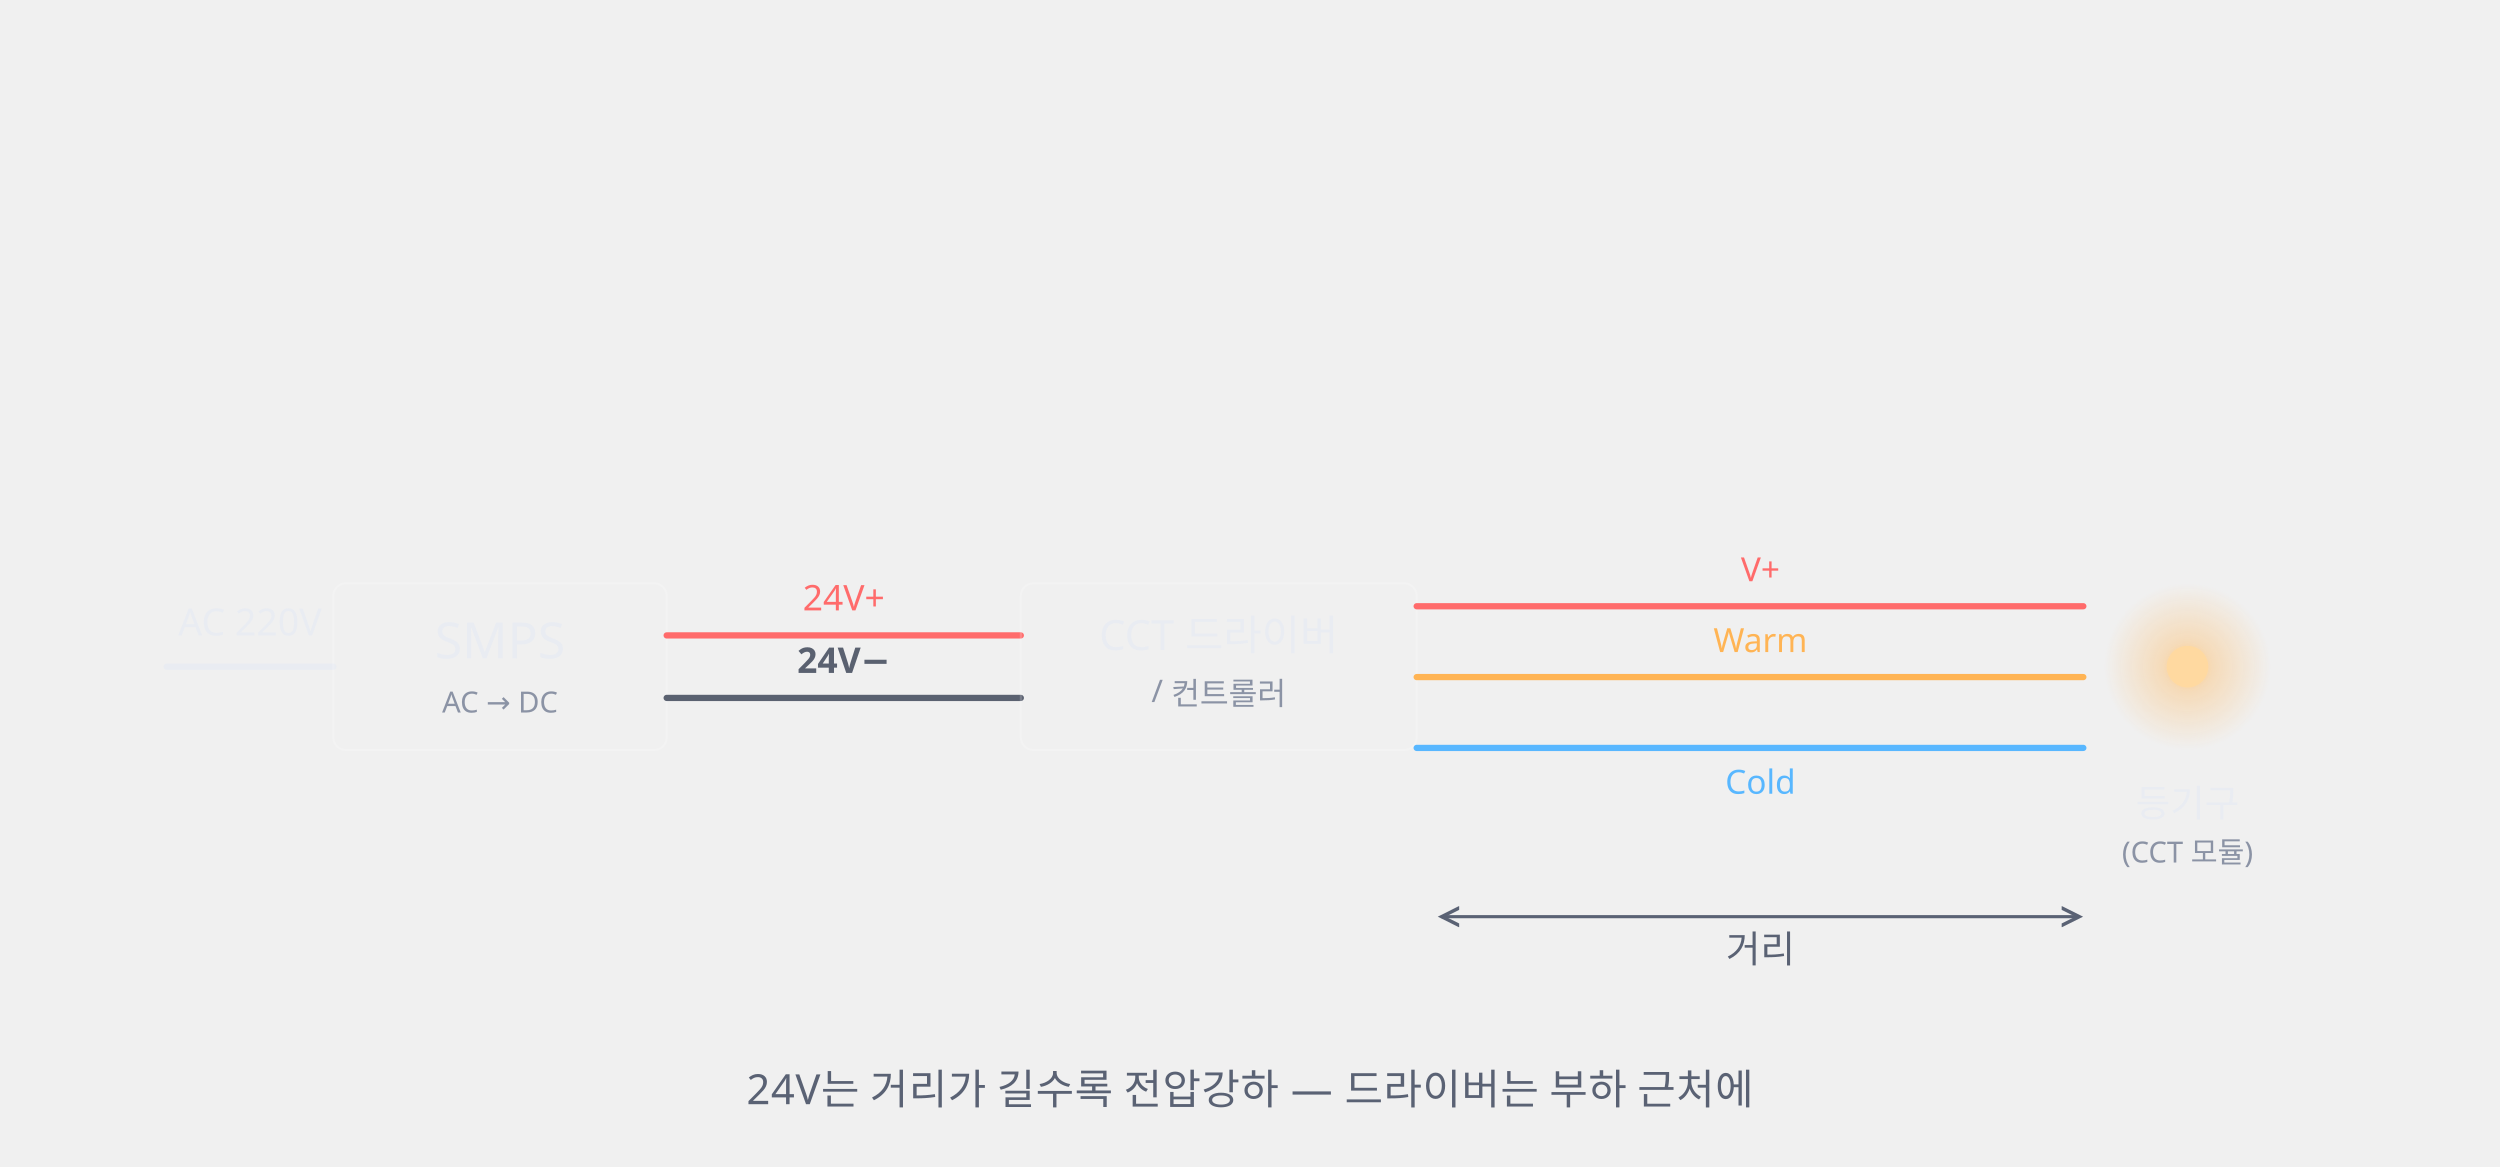
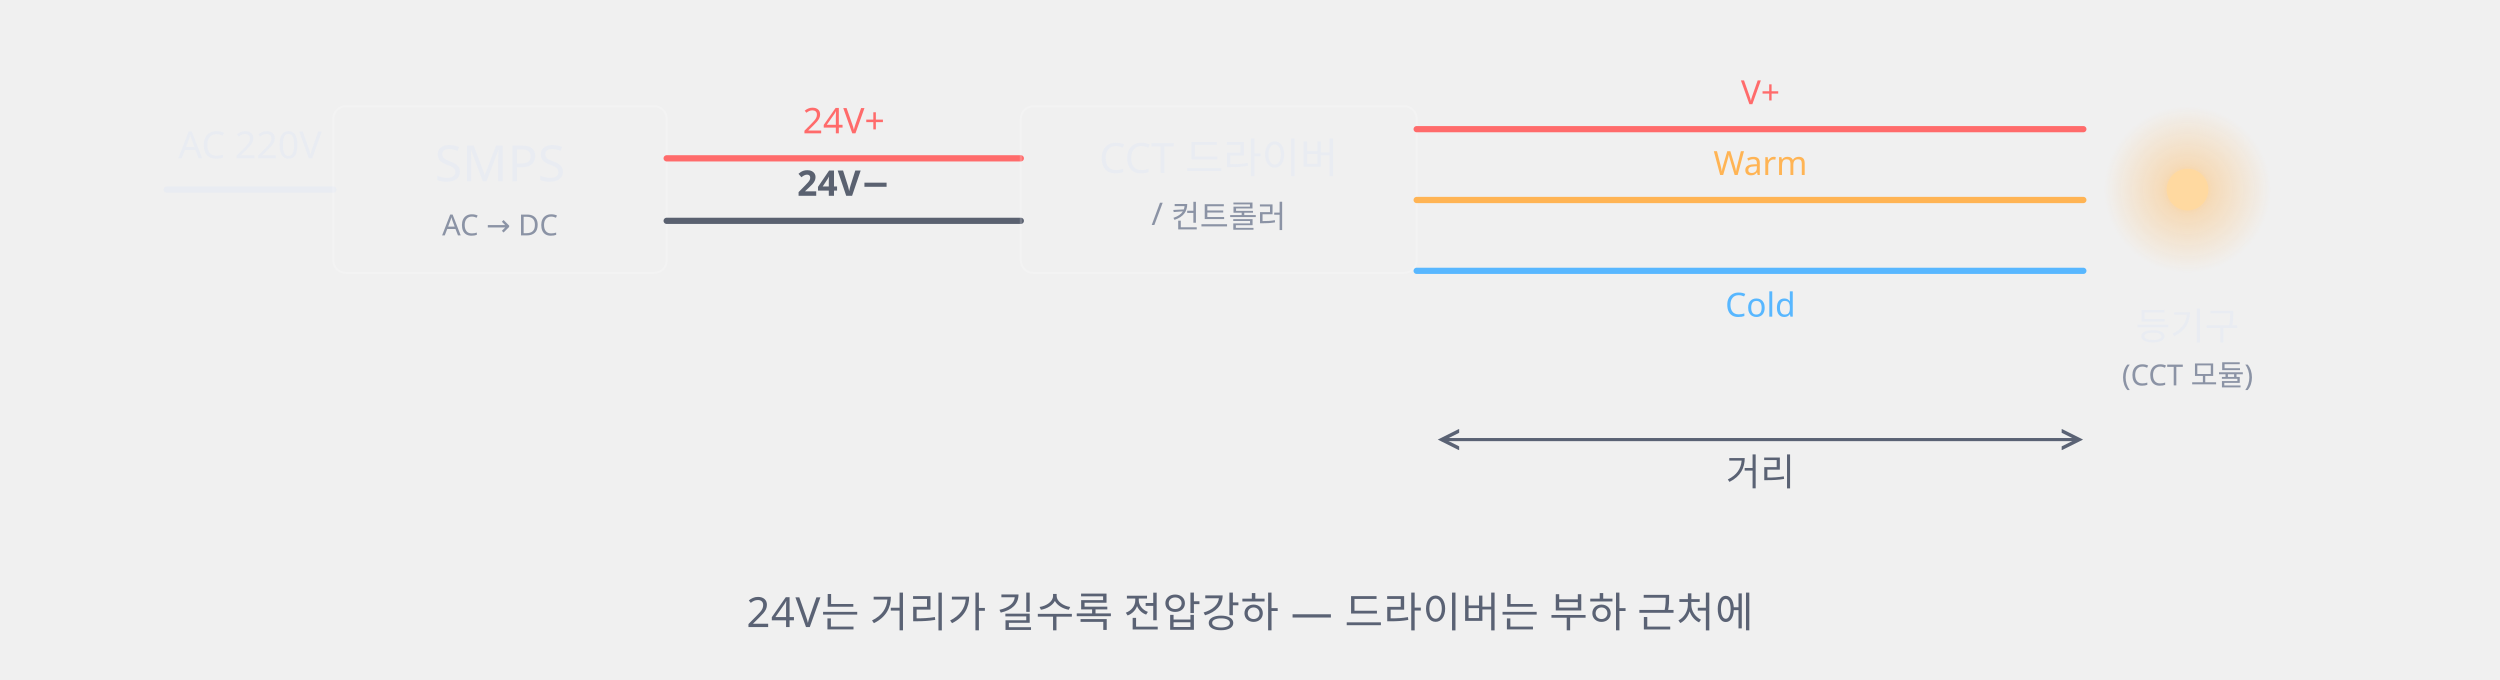
- <svg xmlns="http://www.w3.org/2000/svg" viewBox="0 0 1200 560" font-family="Pretendard, Apple SD Gothic Neo, sans-serif">
+ <svg xmlns="http://www.w3.org/2000/svg" viewBox="0 229 1200 326" font-family="Pretendard, Apple SD Gothic Neo, sans-serif">
  <defs>
    <radialGradient id="lampGlowDC" cx="50%" cy="50%" r="50%">
      <stop offset="0%" stop-color="#ffd9a0" stop-opacity="0.9" />
      <stop offset="30%" stop-color="#ffb454" stop-opacity="0.35" />
      <stop offset="100%" stop-color="#ffb454" stop-opacity="0" />
    </radialGradient>
    <marker id="distArrowDC" viewBox="0 0 10 10" refX="8" refY="5" markerWidth="7" markerHeight="7" orient="auto-start-reverse">
      <path d="M 0 1 L 8 5 L 0 9" fill="none" stroke="#5a6274" stroke-width="1.6" stroke-linecap="round" />
    </marker>
  </defs>
  <text x="120" y="305" fill="#e9ecf2" font-size="18" text-anchor="middle">AC 220V</text>
  <line x1="80" y1="320" x2="160" y2="320" stroke="#e9ecf2" stroke-width="3" stroke-linecap="round" />
  <rect x="160" y="280" width="160" height="80" rx="6" fill="#ffffff" fill-opacity="0.03" stroke="#ffffff" stroke-opacity="0.18" stroke-width="1" />
  <text x="240" y="316" fill="#e9ecf2" font-size="24" font-weight="500" text-anchor="middle">SMPS</text>
  <text x="240" y="342" fill="#8b93a5" font-size="14" text-anchor="middle">AC → DC</text>
  <text x="405" y="293" fill="#ff6b6b" font-size="17" text-anchor="middle">24V+</text>
  <line x1="320" y1="305" x2="490" y2="305" stroke="#ff6b6b" stroke-width="3" stroke-linecap="round" />
  <line x1="320" y1="335" x2="490" y2="335" stroke="#5a6170" stroke-width="3" stroke-linecap="round" />
  <text x="405" y="323" fill="#5a6170" font-size="17" font-weight="600" text-anchor="middle">24V−</text>
  <rect x="490" y="280" width="190" height="80" rx="6" fill="#ffffff" fill-opacity="0.03" stroke="#ffffff" stroke-opacity="0.18" stroke-width="1" />
  <text x="585" y="312" fill="#e9ecf2" font-size="20" font-weight="500" text-anchor="middle">CCT 드라이버</text>
  <text x="585" y="337" fill="#8b93a5" font-size="15" text-anchor="middle">/ 컨트롤러</text>
  <text x="845" y="279" fill="#ff6b6b" font-size="16" text-anchor="middle">V+</text>
  <line x1="680" y1="291" x2="1000" y2="291" stroke="#ff6b6b" stroke-width="3" stroke-linecap="round" />
  <text x="845" y="313" fill="#ffb454" font-size="16" text-anchor="middle">Warm</text>
  <line x1="680" y1="325" x2="1000" y2="325" stroke="#ffb454" stroke-width="3" stroke-linecap="round" />
  <line x1="680" y1="359" x2="1000" y2="359" stroke="#58b7ff" stroke-width="3" stroke-linecap="round" />
  <text x="845" y="381" fill="#58b7ff" font-size="16" text-anchor="middle">Cold</text>
  <circle cx="1050" cy="320" r="40" fill="url(#lampGlowDC)" />
  <circle cx="1050" cy="320" r="10" fill="#ffd9a0" />
  <text x="1050" y="392" fill="#e9ecf2" font-size="18" text-anchor="middle">등기구</text>
  <text x="1050" y="414" fill="#8b93a5" font-size="14" text-anchor="middle">(CCT 모듈)</text>
  <line x1="692" y1="440" x2="998" y2="440" stroke="#5a6274" stroke-width="1.5" marker-start="url(#distArrowDC)" marker-end="url(#distArrowDC)" />
  <text x="845" y="462" fill="#5a6274" font-size="18" text-anchor="middle">거리</text>
  <text x="600" y="530" fill="#5a6274" font-size="20" letter-spacing="0.3" text-anchor="middle">24V는 거리가 길수록 전압강하 — 드라이버는 부하 근처에</text>
</svg>
